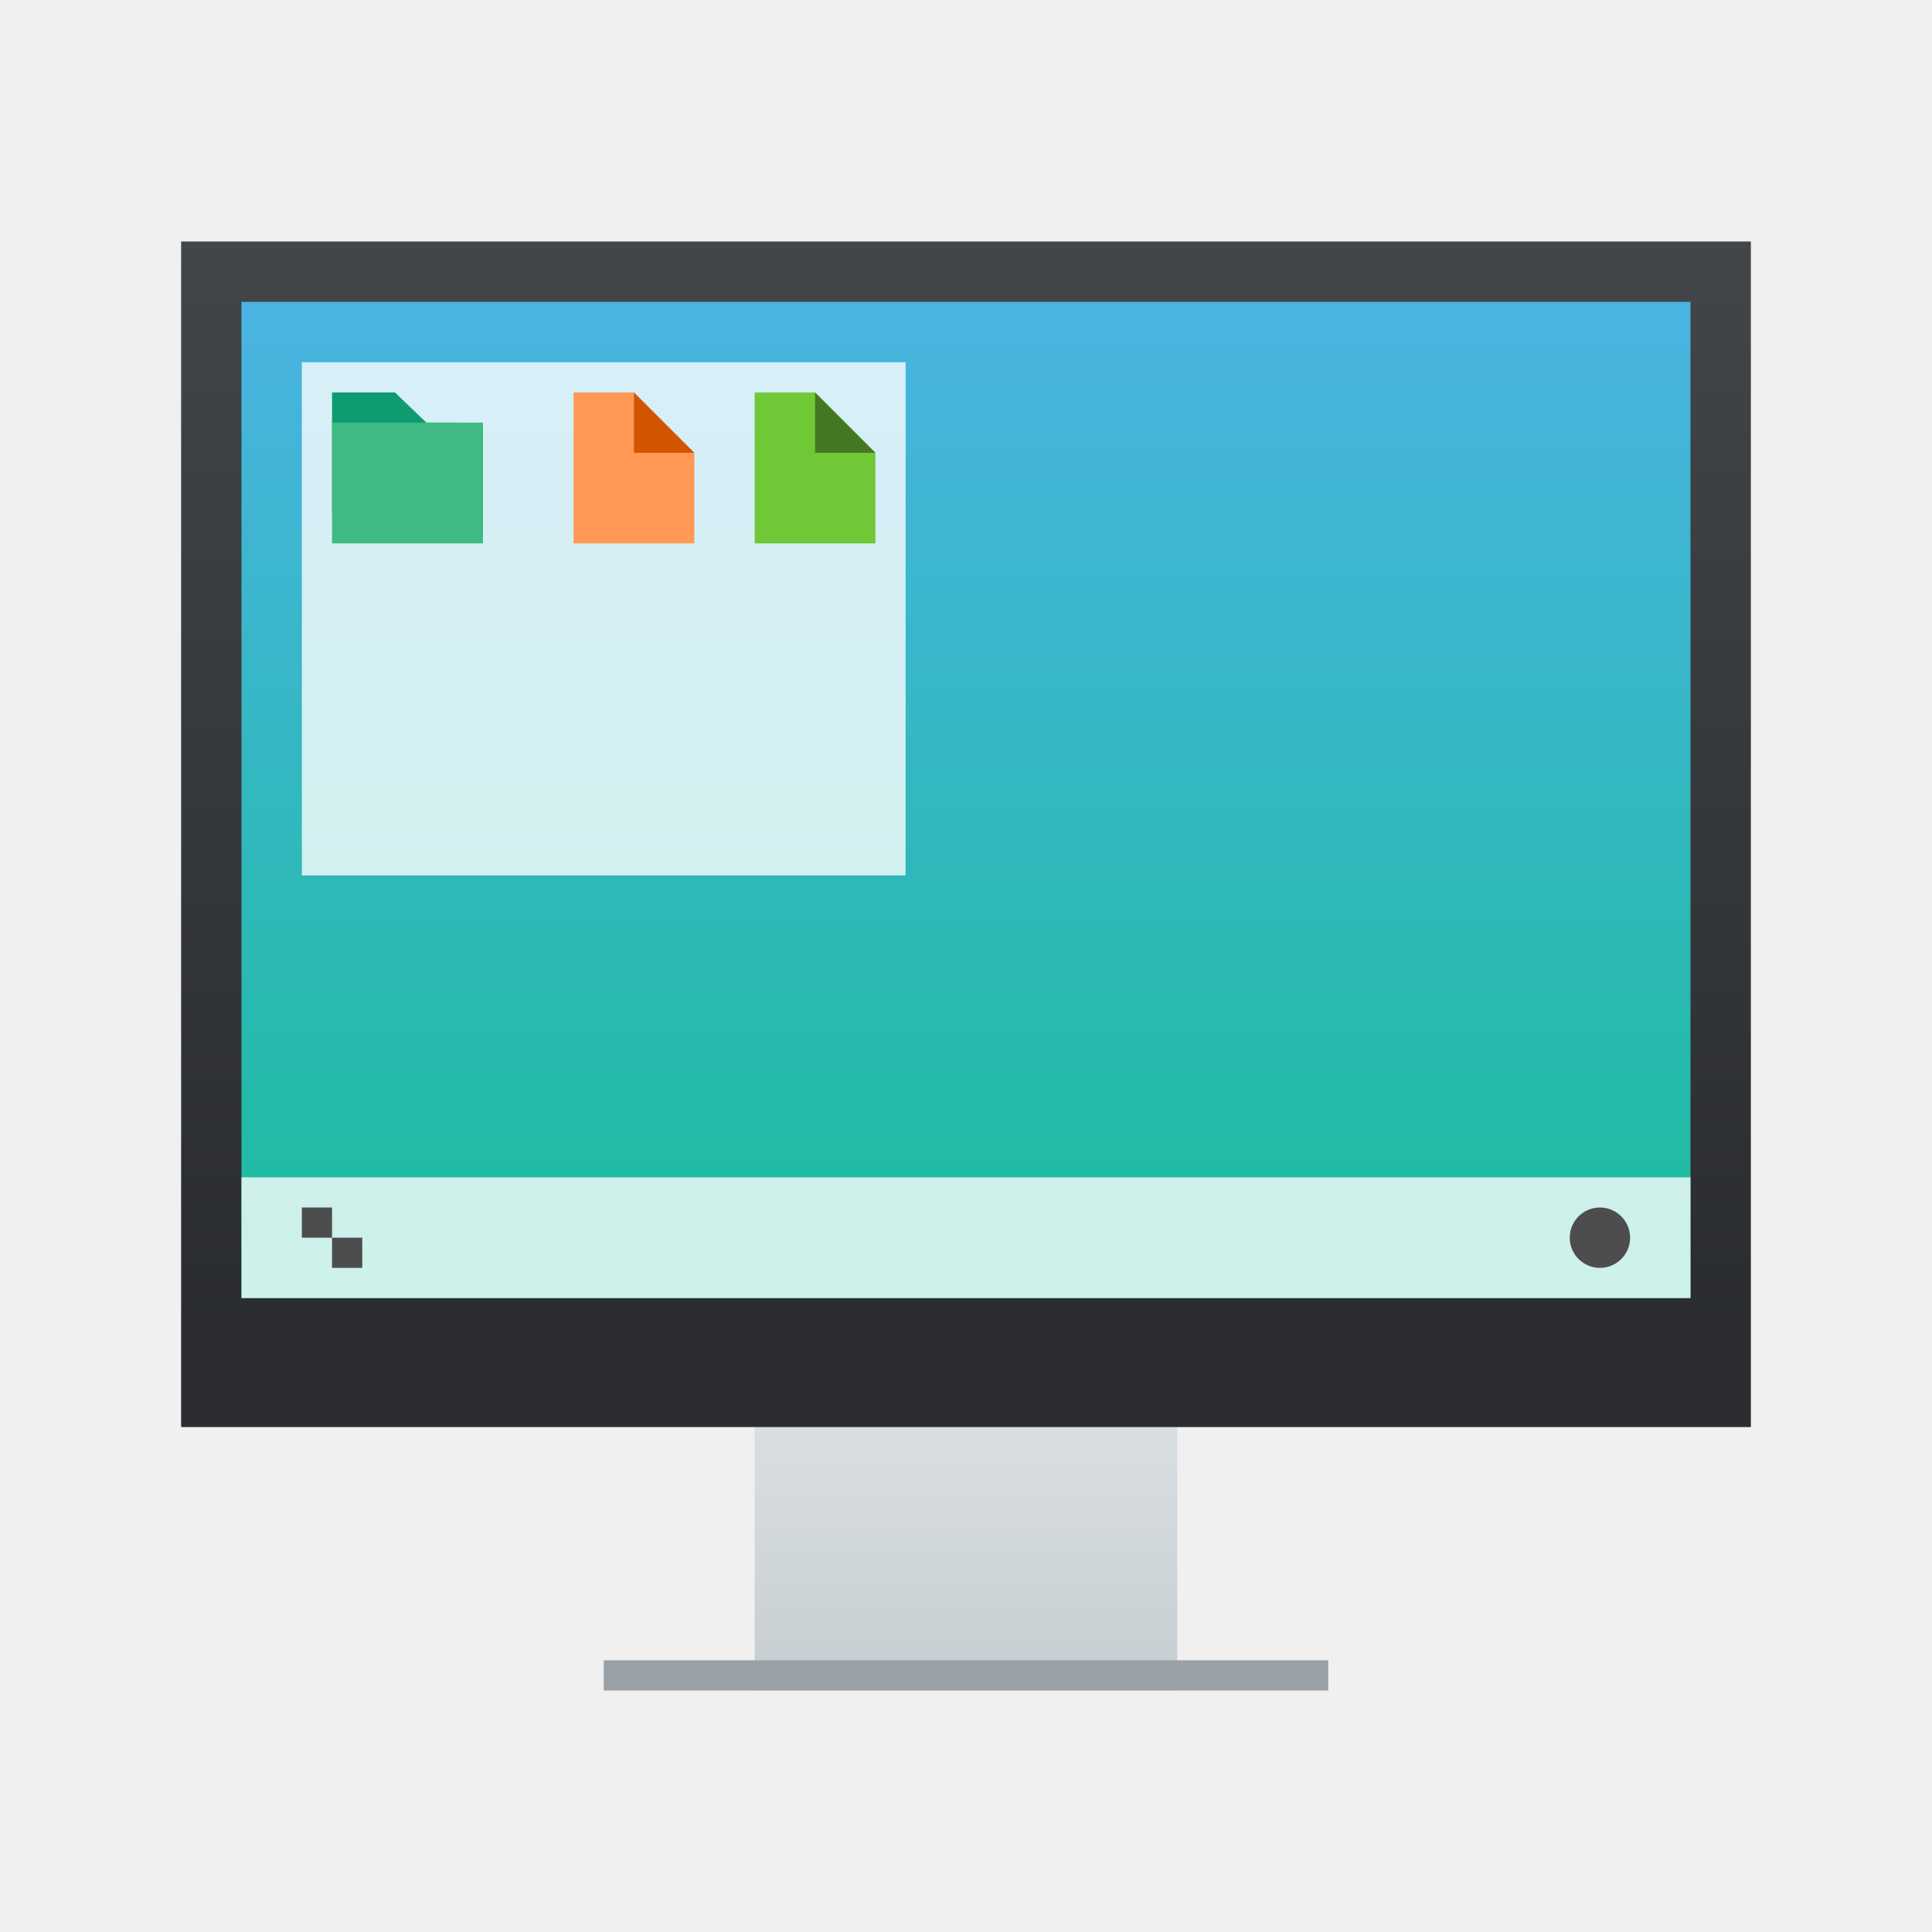
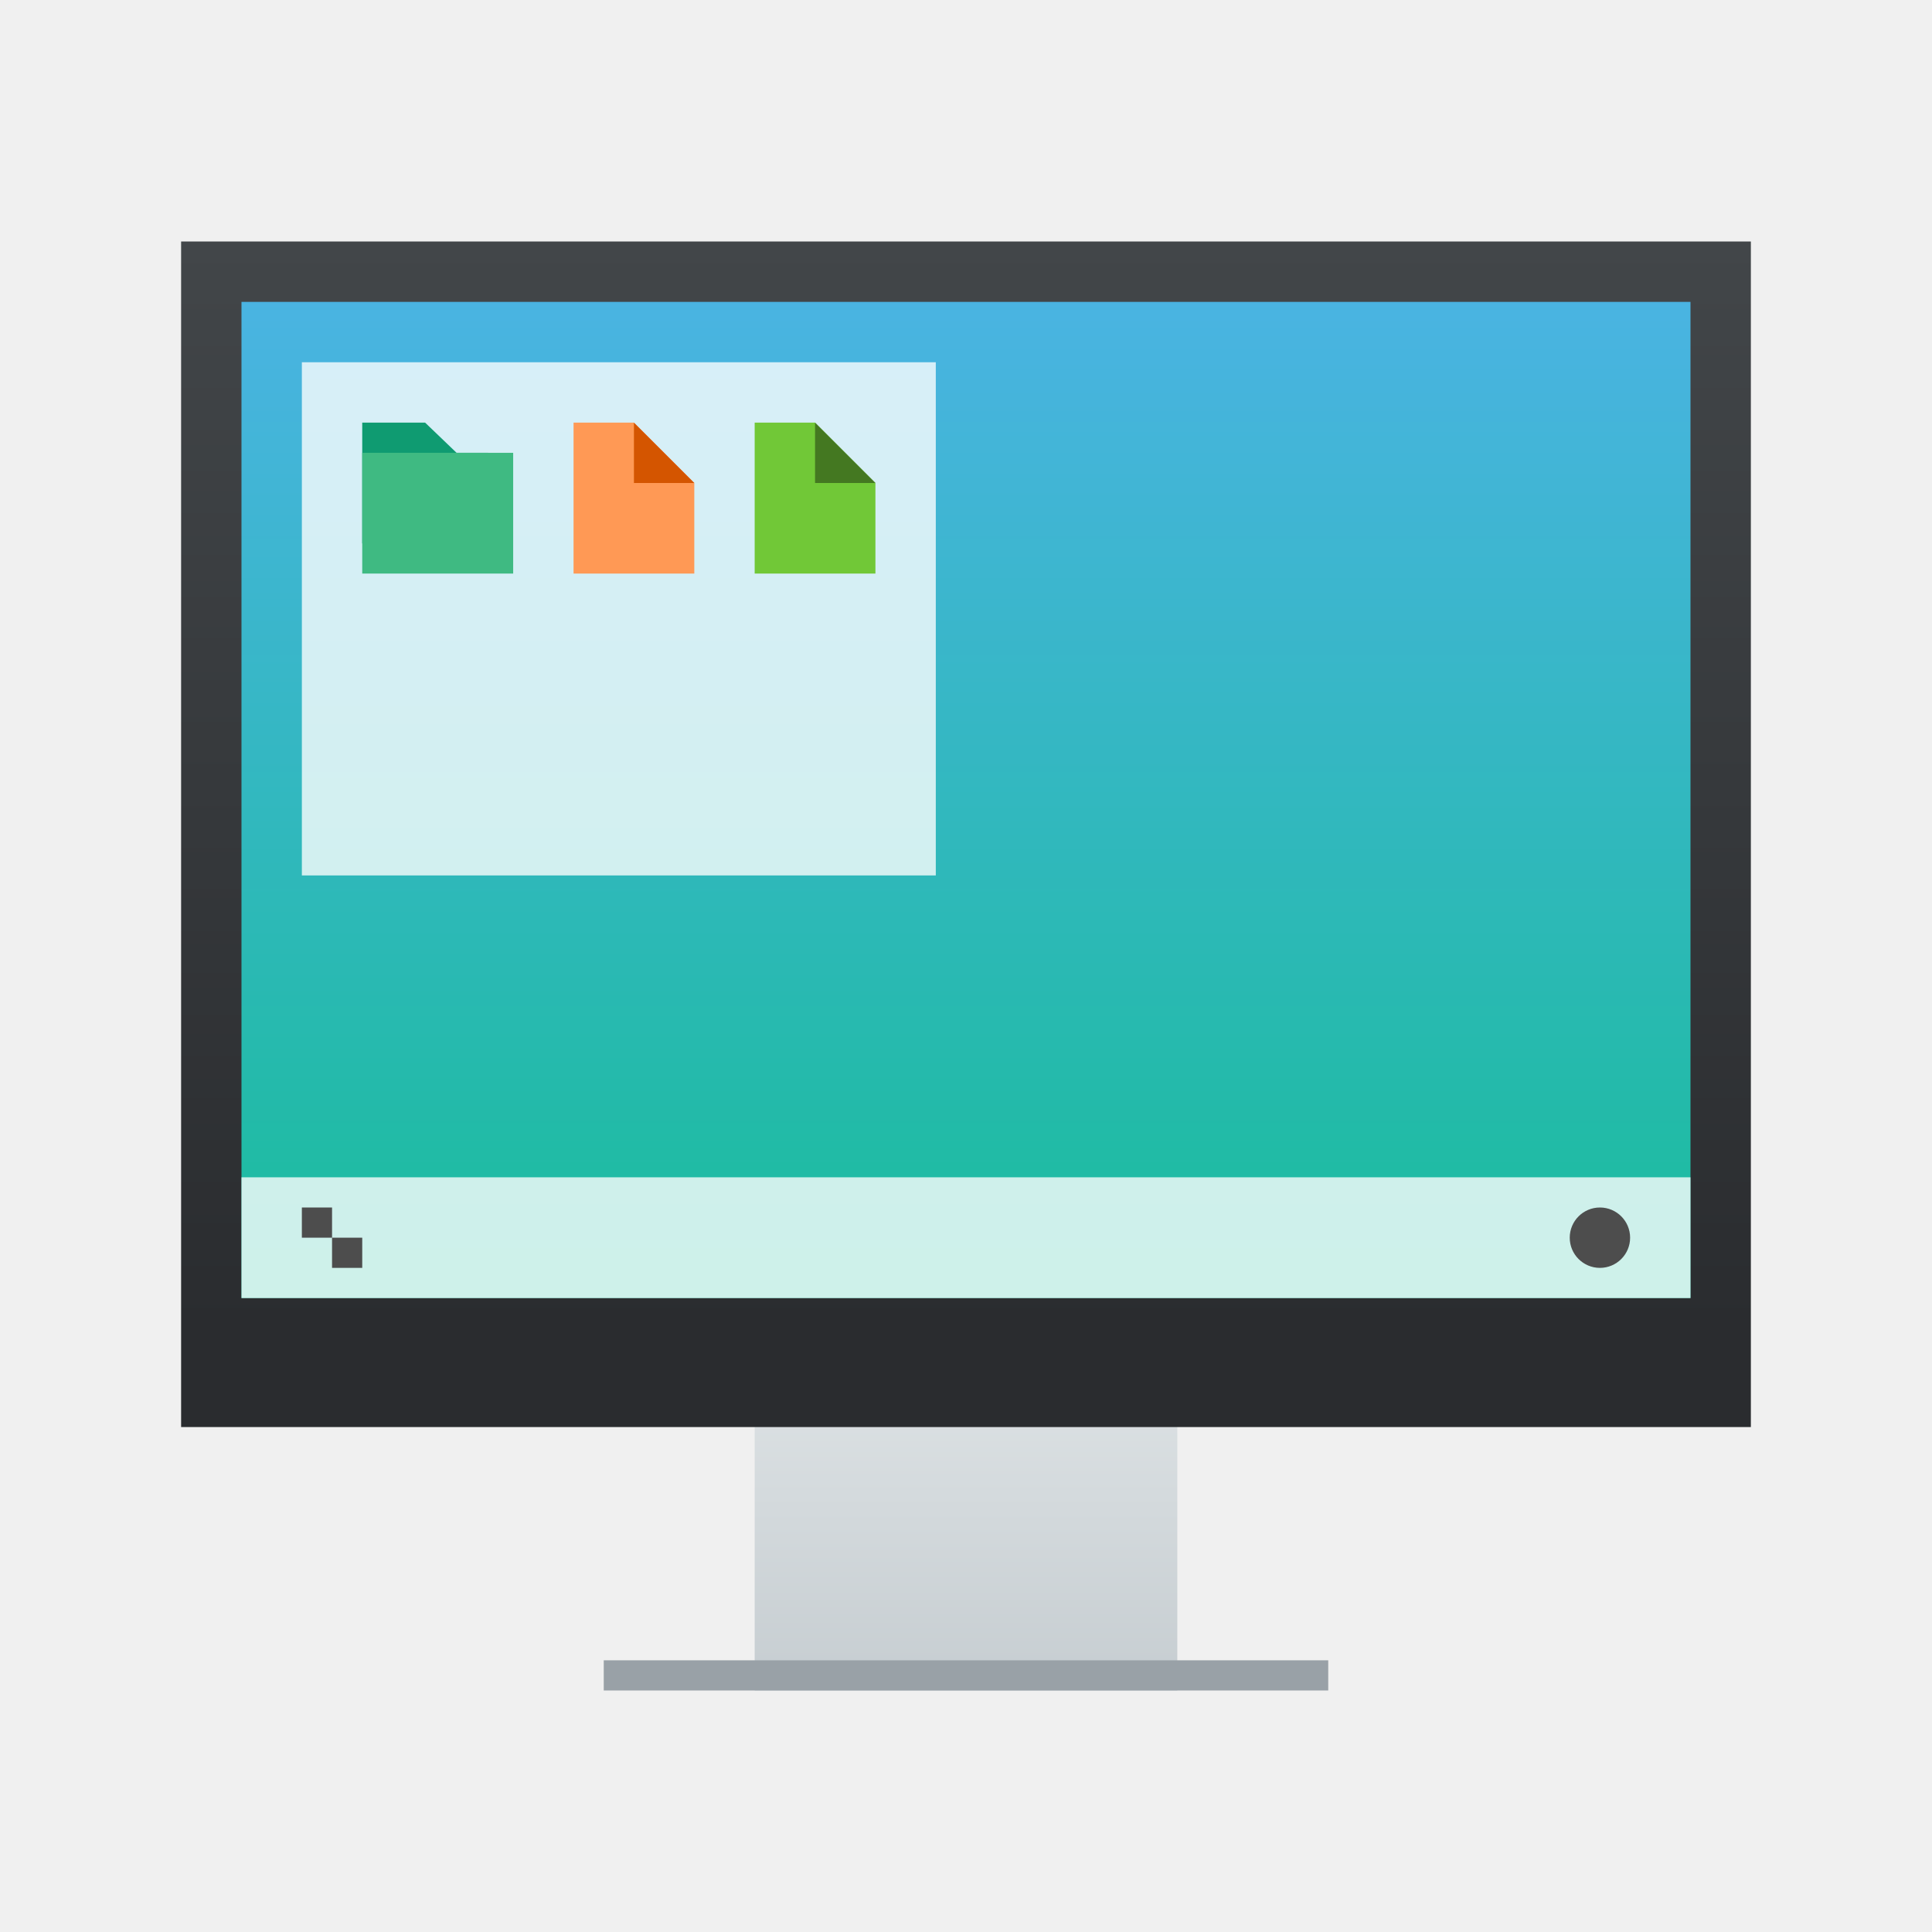
<svg xmlns="http://www.w3.org/2000/svg" xmlns:xlink="http://www.w3.org/1999/xlink" width="64" version="1.1" height="64" id="svg2">
  <defs id="defs5455">
    <linearGradient id="linearGradient4159">
      <stop style="stop-color:#2a2c2f" id="stop4161" />
      <stop offset="1" style="stop-color:#424649" id="stop4163" />
    </linearGradient>
    <linearGradient id="linearGradient4250" xlink:href="#linearGradient4159" y1="536.798" y2="503.798" gradientUnits="userSpaceOnUse" x2="0" gradientTransform="matrix(1.083333 0 0 1.090909 -34.04753 -49.79991)" />
    <linearGradient id="linearGradient4272" xlink:href="#linearGradient4303" y1="547.798" y2="536.798" gradientUnits="userSpaceOnUse" x2="0" gradientTransform="matrix(1.166667 0 0 1.090909 -68.09551 -49.79991)" />
    <linearGradient id="linearGradient4303">
      <stop style="stop-color:#c6cdd1" id="stop4305" />
      <stop offset="1" style="stop-color:#e0e5e7" id="stop4307" />
    </linearGradient>
    <linearGradient xlink:href="#linearGradient4697" id="linearGradient4249" gradientUnits="userSpaceOnUse" gradientTransform="matrix(0.9999997,0,0,1.008333,1.3888e-4,-6.198017)" x1="419.33" y1="536.525" x2="419.33" y2="498.134" />
    <linearGradient id="linearGradient4697">
      <stop style="stop-color:#1abc9c;stop-opacity:1" id="stop4699" />
      <stop offset="1" style="stop-color:#52b2ee;stop-opacity:1" id="stop4701" />
    </linearGradient>
  </defs>
  <g id="layer1" transform="matrix(1 0 0 1 -376.5714 -491.798)">
    <path style="stroke-opacity:0.55;fill:url(#linearGradient4272);stroke-width:2.8" id="rect4254" d="m 401.571,535.798 0,7.636 0,2.182 0,2.182 14,0 0,-2.182 0,-2.182 0,-7.636 z" />
    <rect width="52" x="382.571" y="499.798" height="39.273" style="stroke-opacity:0.55;fill:url(#linearGradient4250);stroke-width:2.8" id="rect4173" />
    <path style="fill:url(#linearGradient4249)" id="path4247" d="m 384.571,501.798 0,33 48,0 0,-33 -48,0 z" />
    <rect width="24" x="396.571" y="546.798" height="1" style="stroke-opacity:0.55;fill:#99a1a7;stroke-width:2.8" id="rect4295" />
    <g id="g4392">
      <rect width="48" x="384.571" y="530.798" height="4" style="fill:#ffffff;fill-opacity:0.784" id="rect4267" />
      <circle cx="429.571" cy="532.798" style="fill:#4d4d4d" r="1" id="path4166" />
      <path style="fill:#4d4d4d" id="rect4183" d="m 386.571,531.798 0,1 1,0 0,-1 z m 1,1 0,1 1,0 0,-1 z" />
    </g>
    <g id="g4383">
-       <path style="fill:#ffffff;fill-opacity:0.784" d="m 386.571,503.798 20,0 0,17 -20,0 z" id="rect3432" />
-       <path style="fill:#0f9b71;fill-opacity:1" id="rect4160" d="m 387.571,504.798 0,4 4.167,0 0,-3 -1.042,0 -1.042,-1 z" />
-       <path style="fill:#ff9955" id="rect4235" d="m 395.571,504.798 0,5 4,0 0,-3 -2,-2 z" />
-       <path style="fill:#d45500;fill-rule:evenodd" id="path4237" d="m 397.571,504.798 2,2 -2,0 z" />
-       <path style="fill:#3fba82;fill-opacity:1" id="rect4272" d="m 387.571,505.798 5,0 0,4 -5,0 z" />
-       <path style="fill:#71c837" id="path4275" d="m 401.571,504.798 0,5 4,0 0,-3 -2,-2 z" />
-       <path style="fill:#447821;fill-rule:evenodd" id="path4277" d="m 403.571,504.798 2,2 -2,0 z" />
+       <path style="fill:#ffffff;fill-opacity:0.784" d="m 386.571,503.798 21,-3e-5 0,17 -21,3e-5 z" id="rect3432" />
+       <path style="fill:#0f9b71;fill-opacity:1" id="rect4160" d="m 388.571,505.798 0,4 4.167,0 0,-3 -1.042,0 -1.042,-1 z" />
+       <path style="fill:#ff9955" id="rect4235" d="m 395.571,505.798 0,5 4,0 0,-3 -2,-2 z" />
+       <path style="fill:#d45500;fill-rule:evenodd" id="path4237" d="m 397.571,505.798 2,2 -2,0 z" />
+       <path style="fill:#3fba82;fill-opacity:1" id="rect4272" d="m 388.571,506.798 5,0 0,4 -5,0 z" />
+       <path style="fill:#71c837" id="path4275" d="m 401.571,505.798 0,5 4,0 0,-3 -2,-2 z" />
+       <path style="fill:#447821;fill-rule:evenodd" id="path4277" d="m 403.571,505.798 2,2 -2,0 z" />
    </g>
  </g>
</svg>
